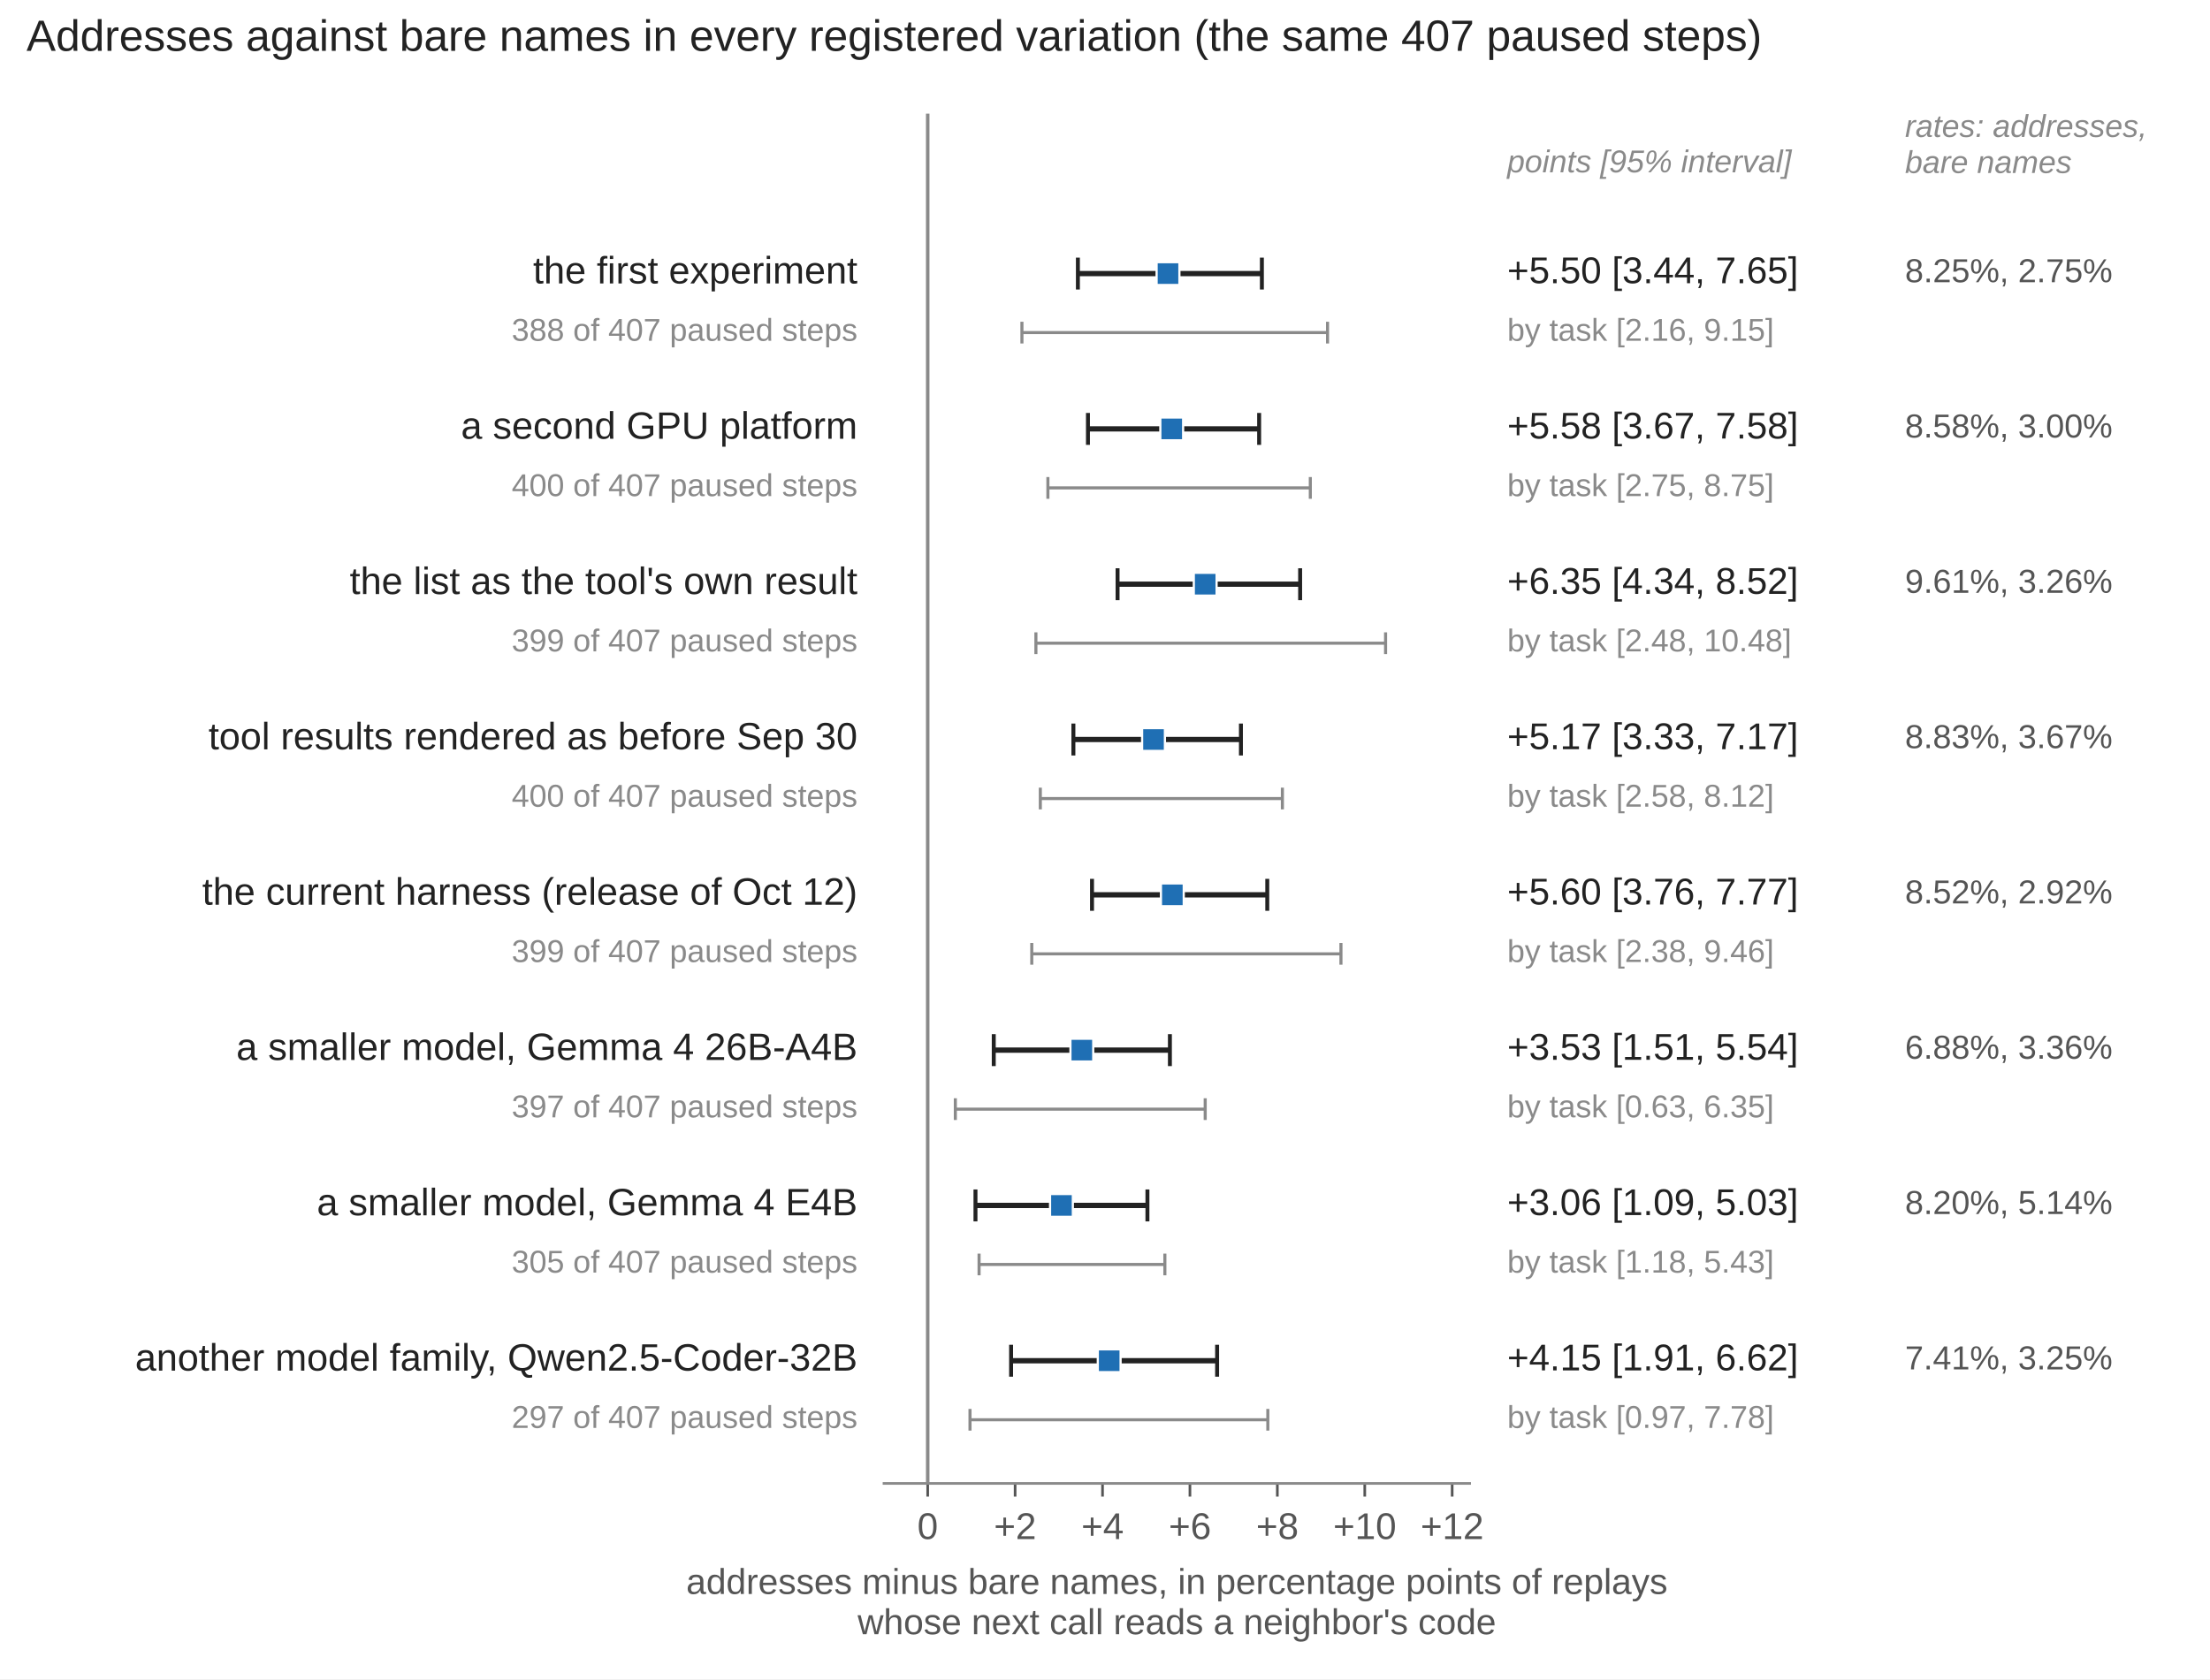
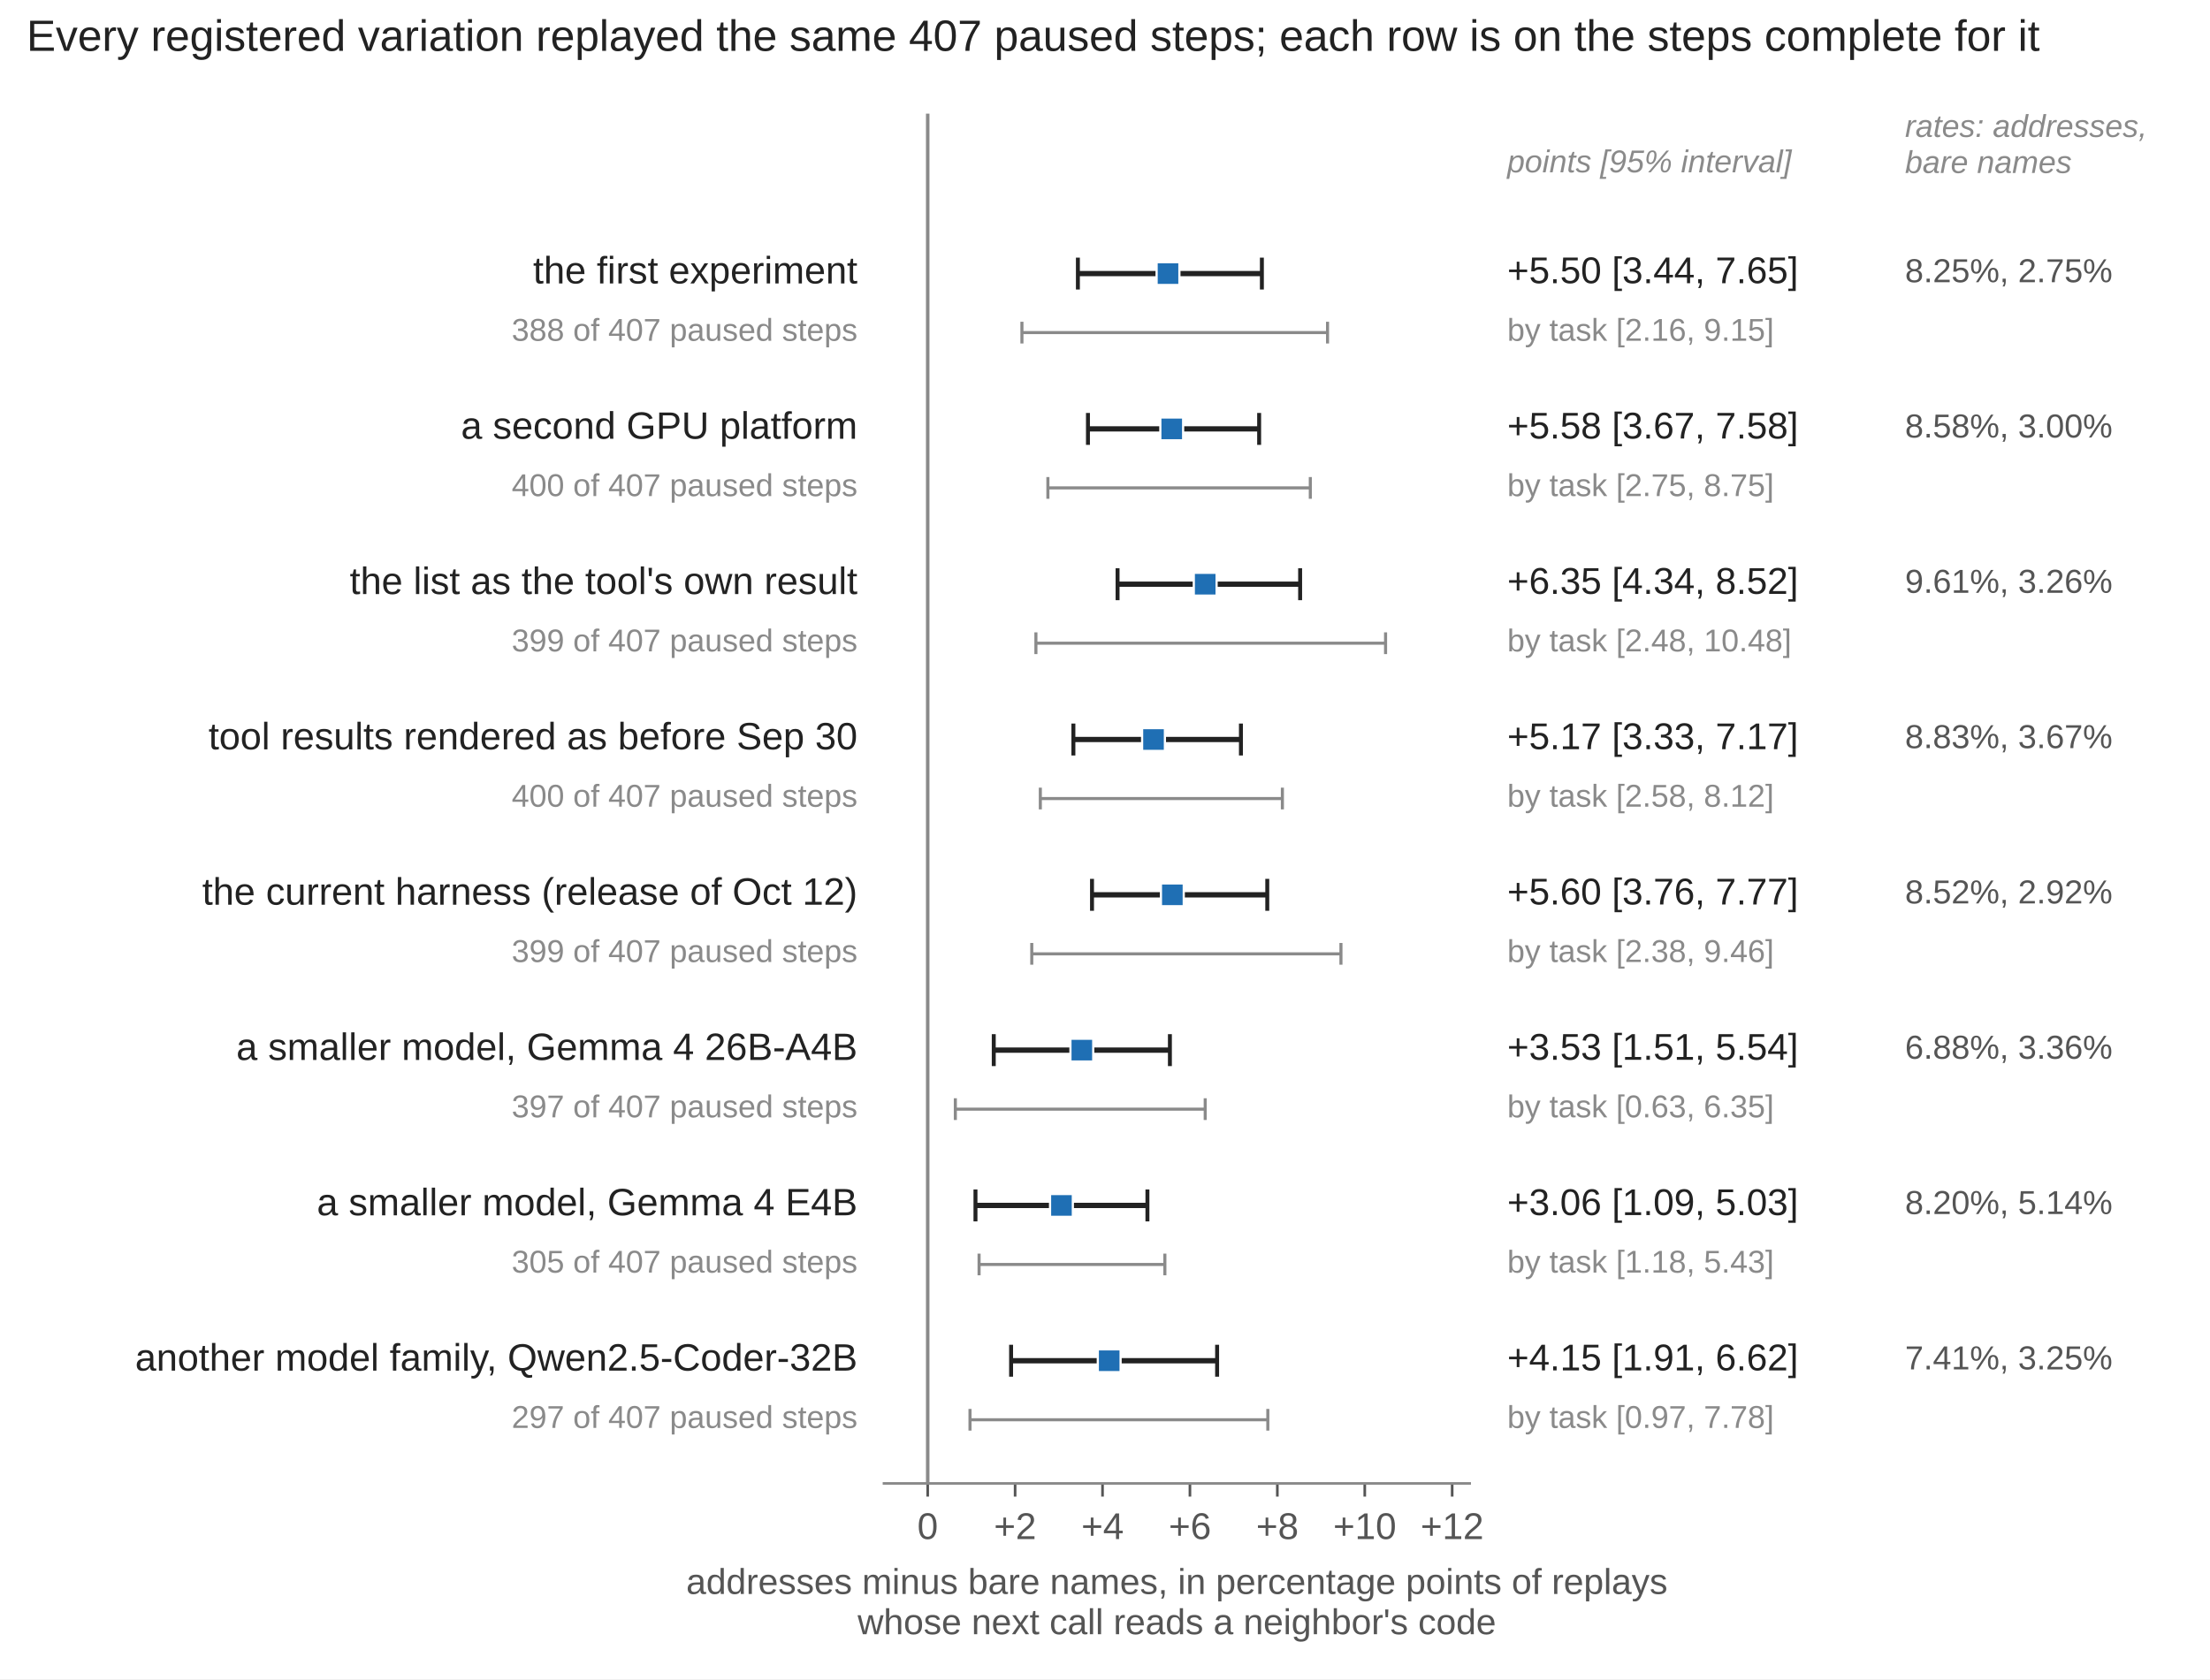
<svg xmlns="http://www.w3.org/2000/svg" xmlns:xlink="http://www.w3.org/1999/xlink" width="504pt" height="383.04pt" viewBox="0 0 504 383.04" version="1.1">
  <defs>
    <style type="text/css">*{stroke-linejoin: round; stroke-linecap: butt}</style>
  </defs>
  <g id="figure_1">
    <g id="patch_1">
      <path d="M 0 383.04  L 504 383.04  L 504 0  L 0 0  z " style="fill: #ffffff" />
    </g>
    <g id="axes_1">
      <g id="patch_2">
        <path d="M 201.6 338.4  L 335.16 338.4  L 335.16 25.92  L 201.6 25.92  z " style="fill: #ffffff" />
      </g>
      <g id="line2d_1">
-         <path d="M 211.567 338.4  L 211.567 25.92  " clip-path="url(#p2e5a33c052)" style="fill: none; stroke: #8a8a8a; stroke-width: 0.8; stroke-linecap: square" />
+         <path d="M 211.567 338.4  L 211.567 25.92  " clip-path="url(#p785edc3828)" style="fill: none; stroke: #8a8a8a; stroke-width: 0.8; stroke-linecap: square" />
      </g>
      <g id="matplotlib.axis_1">
        <g id="xtick_1">
          <g id="line2d_2">
            <defs>
-               <path id="m0eb2ab5e4c" d="M 0 0  L 0 3  " style="stroke: #555555; stroke-width: 0.6" />
+               <path id="mf081c0781c" d="M 0 0  L 0 3  " style="stroke: #555555; stroke-width: 0.6" />
            </defs>
            <g>
-               <use xlink:href="#m0eb2ab5e4c" x="211.567" y="338.4" style="fill: #555555; stroke: #555555; stroke-width: 0.6" />
+               <use xlink:href="#mf081c0781c" x="211.567" y="338.4" style="fill: #555555; stroke: #555555; stroke-width: 0.6" />
            </g>
          </g>
          <g id="text_1">
            <text style="font-size: 8.5px; font-family: 'Arial', 'Helvetica', 'DejaVu Sans', sans-serif; text-anchor: middle; fill: #555555" x="211.567" y="351.088" transform="rotate(-0 211.5672 351.0882)">0</text>
          </g>
        </g>
        <g id="xtick_2">
          <g id="line2d_3">
            <g>
-               <use xlink:href="#m0eb2ab5e4c" x="231.501" y="338.4" style="fill: #555555; stroke: #555555; stroke-width: 0.6" />
+               <use xlink:href="#mf081c0781c" x="231.501" y="338.4" style="fill: #555555; stroke: #555555; stroke-width: 0.6" />
            </g>
          </g>
          <g id="text_2">
            <text style="font-size: 8.5px; font-family: 'Arial', 'Helvetica', 'DejaVu Sans', sans-serif; text-anchor: middle; fill: #555555" x="231.501" y="351.088" transform="rotate(-0 231.5015 351.0882)">+2</text>
          </g>
        </g>
        <g id="xtick_3">
          <g id="line2d_4">
            <g>
-               <use xlink:href="#m0eb2ab5e4c" x="251.436" y="338.4" style="fill: #555555; stroke: #555555; stroke-width: 0.6" />
+               <use xlink:href="#mf081c0781c" x="251.436" y="338.4" style="fill: #555555; stroke: #555555; stroke-width: 0.6" />
            </g>
          </g>
          <g id="text_3">
            <text style="font-size: 8.5px; font-family: 'Arial', 'Helvetica', 'DejaVu Sans', sans-serif; text-anchor: middle; fill: #555555" x="251.436" y="351.088" transform="rotate(-0 251.4358 351.0882)">+4</text>
          </g>
        </g>
        <g id="xtick_4">
          <g id="line2d_5">
            <g>
-               <use xlink:href="#m0eb2ab5e4c" x="271.37" y="338.4" style="fill: #555555; stroke: #555555; stroke-width: 0.6" />
+               <use xlink:href="#mf081c0781c" x="271.37" y="338.4" style="fill: #555555; stroke: #555555; stroke-width: 0.6" />
            </g>
          </g>
          <g id="text_4">
            <text style="font-size: 8.5px; font-family: 'Arial', 'Helvetica', 'DejaVu Sans', sans-serif; text-anchor: middle; fill: #555555" x="271.37" y="351.088" transform="rotate(-0 271.3701 351.0882)">+6</text>
          </g>
        </g>
        <g id="xtick_5">
          <g id="line2d_6">
            <g>
-               <use xlink:href="#m0eb2ab5e4c" x="291.304" y="338.4" style="fill: #555555; stroke: #555555; stroke-width: 0.6" />
+               <use xlink:href="#mf081c0781c" x="291.304" y="338.4" style="fill: #555555; stroke: #555555; stroke-width: 0.6" />
            </g>
          </g>
          <g id="text_5">
            <text style="font-size: 8.5px; font-family: 'Arial', 'Helvetica', 'DejaVu Sans', sans-serif; text-anchor: middle; fill: #555555" x="291.304" y="351.088" transform="rotate(-0 291.3045 351.0882)">+8</text>
          </g>
        </g>
        <g id="xtick_6">
          <g id="line2d_7">
            <g>
-               <use xlink:href="#m0eb2ab5e4c" x="311.239" y="338.4" style="fill: #555555; stroke: #555555; stroke-width: 0.6" />
+               <use xlink:href="#mf081c0781c" x="311.239" y="338.4" style="fill: #555555; stroke: #555555; stroke-width: 0.6" />
            </g>
          </g>
          <g id="text_6">
            <text style="font-size: 8.5px; font-family: 'Arial', 'Helvetica', 'DejaVu Sans', sans-serif; text-anchor: middle; fill: #555555" x="311.239" y="351.088" transform="rotate(-0 311.2388 351.0882)">+10</text>
          </g>
        </g>
        <g id="xtick_7">
          <g id="line2d_8">
            <g>
-               <use xlink:href="#m0eb2ab5e4c" x="331.173" y="338.4" style="fill: #555555; stroke: #555555; stroke-width: 0.6" />
+               <use xlink:href="#mf081c0781c" x="331.173" y="338.4" style="fill: #555555; stroke: #555555; stroke-width: 0.6" />
            </g>
          </g>
          <g id="text_7">
            <text style="font-size: 8.5px; font-family: 'Arial', 'Helvetica', 'DejaVu Sans', sans-serif; text-anchor: middle; fill: #555555" x="331.173" y="351.088" transform="rotate(-0 331.1731 351.0882)">+12</text>
          </g>
        </g>
        <g id="text_8">
          <text style="font-size: 8.2px; font-family: 'Arial', 'Helvetica', 'DejaVu Sans', sans-serif; fill: #555555" transform="translate(156.4872 363.6161)">addresses minus bare names, in percentage points of replays</text>
          <text style="font-size: 8.2px; font-family: 'Arial', 'Helvetica', 'DejaVu Sans', sans-serif; fill: #555555" transform="translate(195.58 372.8007)">whose next call reads a neighbor's code</text>
        </g>
      </g>
      <g id="matplotlib.axis_2" />
      <g id="line2d_9">
-         <path d="M 245.819 62.411  L 287.777 62.411  " clip-path="url(#p2e5a33c052)" style="fill: none; stroke: #222222; stroke-width: 1.2" />
+         <path d="M 245.819 62.411  L 287.777 62.411  " clip-path="url(#p785edc3828)" style="fill: none; stroke: #222222; stroke-width: 1.2" />
      </g>
      <g id="line2d_10">
-         <path d="M 245.819 65.6  L 245.819 59.223  " clip-path="url(#p2e5a33c052)" style="fill: none; stroke: #222222; stroke-width: 0.9; stroke-linecap: square" />
+         <path d="M 245.819 65.6  L 245.819 59.223  " clip-path="url(#p785edc3828)" style="fill: none; stroke: #222222; stroke-width: 0.9; stroke-linecap: square" />
      </g>
      <g id="line2d_11">
-         <path d="M 287.777 65.6  L 287.777 59.223  " clip-path="url(#p2e5a33c052)" style="fill: none; stroke: #222222; stroke-width: 0.9; stroke-linecap: square" />
+         <path d="M 287.777 65.6  L 287.777 59.223  " clip-path="url(#p785edc3828)" style="fill: none; stroke: #222222; stroke-width: 0.9; stroke-linecap: square" />
      </g>
      <g id="line2d_12">
-         <path d="M 233.055 75.874  L 302.752 75.874  " clip-path="url(#p2e5a33c052)" style="fill: none; stroke: #8a8a8a; stroke-width: 0.7" />
+         <path d="M 233.055 75.874  L 302.752 75.874  " clip-path="url(#p785edc3828)" style="fill: none; stroke: #8a8a8a; stroke-width: 0.7" />
      </g>
      <g id="line2d_13">
-         <path d="M 233.055 78  L 233.055 73.749  " clip-path="url(#p2e5a33c052)" style="fill: none; stroke: #8a8a8a; stroke-width: 0.7; stroke-linecap: square" />
+         <path d="M 233.055 78  L 233.055 73.749  " clip-path="url(#p785edc3828)" style="fill: none; stroke: #8a8a8a; stroke-width: 0.7; stroke-linecap: square" />
      </g>
      <g id="line2d_14">
-         <path d="M 302.752 78  L 302.752 73.749  " clip-path="url(#p2e5a33c052)" style="fill: none; stroke: #8a8a8a; stroke-width: 0.7; stroke-linecap: square" />
+         <path d="M 302.752 78  L 302.752 73.749  " clip-path="url(#p785edc3828)" style="fill: none; stroke: #8a8a8a; stroke-width: 0.7; stroke-linecap: square" />
      </g>
      <g id="line2d_15">
-         <path d="M 248.113 97.84  L 287.151 97.84  " clip-path="url(#p2e5a33c052)" style="fill: none; stroke: #222222; stroke-width: 1.2" />
+         <path d="M 248.113 97.84  L 287.151 97.84  " clip-path="url(#p785edc3828)" style="fill: none; stroke: #222222; stroke-width: 1.2" />
      </g>
      <g id="line2d_16">
-         <path d="M 248.113 101.029  L 248.113 94.651  " clip-path="url(#p2e5a33c052)" style="fill: none; stroke: #222222; stroke-width: 0.9; stroke-linecap: square" />
+         <path d="M 248.113 101.029  L 248.113 94.651  " clip-path="url(#p785edc3828)" style="fill: none; stroke: #222222; stroke-width: 0.9; stroke-linecap: square" />
      </g>
      <g id="line2d_17">
-         <path d="M 287.151 101.029  L 287.151 94.651  " clip-path="url(#p2e5a33c052)" style="fill: none; stroke: #222222; stroke-width: 0.9; stroke-linecap: square" />
+         <path d="M 287.151 101.029  L 287.151 94.651  " clip-path="url(#p785edc3828)" style="fill: none; stroke: #222222; stroke-width: 0.9; stroke-linecap: square" />
      </g>
      <g id="line2d_18">
-         <path d="M 238.977 111.303  L 298.822 111.303  " clip-path="url(#p2e5a33c052)" style="fill: none; stroke: #8a8a8a; stroke-width: 0.7" />
+         <path d="M 238.977 111.303  L 298.822 111.303  " clip-path="url(#p785edc3828)" style="fill: none; stroke: #8a8a8a; stroke-width: 0.7" />
      </g>
      <g id="line2d_19">
-         <path d="M 238.977 113.429  L 238.977 109.177  " clip-path="url(#p2e5a33c052)" style="fill: none; stroke: #8a8a8a; stroke-width: 0.7; stroke-linecap: square" />
+         <path d="M 238.977 113.429  L 238.977 109.177  " clip-path="url(#p785edc3828)" style="fill: none; stroke: #8a8a8a; stroke-width: 0.7; stroke-linecap: square" />
      </g>
      <g id="line2d_20">
-         <path d="M 298.822 113.429  L 298.822 109.177  " clip-path="url(#p2e5a33c052)" style="fill: none; stroke: #8a8a8a; stroke-width: 0.7; stroke-linecap: square" />
+         <path d="M 298.822 113.429  L 298.822 109.177  " clip-path="url(#p785edc3828)" style="fill: none; stroke: #8a8a8a; stroke-width: 0.7; stroke-linecap: square" />
      </g>
      <g id="line2d_21">
-         <path d="M 254.866 133.269  L 296.5 133.269  " clip-path="url(#p2e5a33c052)" style="fill: none; stroke: #222222; stroke-width: 1.2" />
+         <path d="M 254.866 133.269  L 296.5 133.269  " clip-path="url(#p785edc3828)" style="fill: none; stroke: #222222; stroke-width: 1.2" />
      </g>
      <g id="line2d_22">
-         <path d="M 254.866 136.457  L 254.866 130.08  " clip-path="url(#p2e5a33c052)" style="fill: none; stroke: #222222; stroke-width: 0.9; stroke-linecap: square" />
+         <path d="M 254.866 136.457  L 254.866 130.08  " clip-path="url(#p785edc3828)" style="fill: none; stroke: #222222; stroke-width: 0.9; stroke-linecap: square" />
      </g>
      <g id="line2d_23">
-         <path d="M 296.5 136.457  L 296.5 130.08  " clip-path="url(#p2e5a33c052)" style="fill: none; stroke: #222222; stroke-width: 0.9; stroke-linecap: square" />
+         <path d="M 296.5 136.457  L 296.5 130.08  " clip-path="url(#p785edc3828)" style="fill: none; stroke: #222222; stroke-width: 0.9; stroke-linecap: square" />
      </g>
      <g id="line2d_24">
-         <path d="M 236.243 146.731  L 315.985 146.731  " clip-path="url(#p2e5a33c052)" style="fill: none; stroke: #8a8a8a; stroke-width: 0.7" />
+         <path d="M 236.243 146.731  L 315.985 146.731  " clip-path="url(#p785edc3828)" style="fill: none; stroke: #8a8a8a; stroke-width: 0.7" />
      </g>
      <g id="line2d_25">
-         <path d="M 236.243 148.857  L 236.243 144.606  " clip-path="url(#p2e5a33c052)" style="fill: none; stroke: #8a8a8a; stroke-width: 0.7; stroke-linecap: square" />
+         <path d="M 236.243 148.857  L 236.243 144.606  " clip-path="url(#p785edc3828)" style="fill: none; stroke: #8a8a8a; stroke-width: 0.7; stroke-linecap: square" />
      </g>
      <g id="line2d_26">
-         <path d="M 315.985 148.857  L 315.985 144.606  " clip-path="url(#p2e5a33c052)" style="fill: none; stroke: #8a8a8a; stroke-width: 0.7; stroke-linecap: square" />
+         <path d="M 315.985 148.857  L 315.985 144.606  " clip-path="url(#p785edc3828)" style="fill: none; stroke: #8a8a8a; stroke-width: 0.7; stroke-linecap: square" />
      </g>
      <g id="line2d_27">
-         <path d="M 244.791 168.697  L 282.999 168.697  " clip-path="url(#p2e5a33c052)" style="fill: none; stroke: #222222; stroke-width: 1.2" />
+         <path d="M 244.791 168.697  L 282.999 168.697  " clip-path="url(#p785edc3828)" style="fill: none; stroke: #222222; stroke-width: 1.2" />
      </g>
      <g id="line2d_28">
-         <path d="M 244.791 171.886  L 244.791 165.509  " clip-path="url(#p2e5a33c052)" style="fill: none; stroke: #222222; stroke-width: 0.9; stroke-linecap: square" />
+         <path d="M 244.791 171.886  L 244.791 165.509  " clip-path="url(#p785edc3828)" style="fill: none; stroke: #222222; stroke-width: 0.9; stroke-linecap: square" />
      </g>
      <g id="line2d_29">
-         <path d="M 282.999 171.886  L 282.999 165.509  " clip-path="url(#p2e5a33c052)" style="fill: none; stroke: #222222; stroke-width: 0.9; stroke-linecap: square" />
+         <path d="M 282.999 171.886  L 282.999 165.509  " clip-path="url(#p785edc3828)" style="fill: none; stroke: #222222; stroke-width: 0.9; stroke-linecap: square" />
      </g>
      <g id="line2d_30">
-         <path d="M 237.251 182.16  L 292.453 182.16  " clip-path="url(#p2e5a33c052)" style="fill: none; stroke: #8a8a8a; stroke-width: 0.7" />
+         <path d="M 237.251 182.16  L 292.453 182.16  " clip-path="url(#p785edc3828)" style="fill: none; stroke: #8a8a8a; stroke-width: 0.7" />
      </g>
      <g id="line2d_31">
-         <path d="M 237.251 184.286  L 237.251 180.034  " clip-path="url(#p2e5a33c052)" style="fill: none; stroke: #8a8a8a; stroke-width: 0.7; stroke-linecap: square" />
+         <path d="M 237.251 184.286  L 237.251 180.034  " clip-path="url(#p785edc3828)" style="fill: none; stroke: #8a8a8a; stroke-width: 0.7; stroke-linecap: square" />
      </g>
      <g id="line2d_32">
-         <path d="M 292.453 184.286  L 292.453 180.034  " clip-path="url(#p2e5a33c052)" style="fill: none; stroke: #8a8a8a; stroke-width: 0.7; stroke-linecap: square" />
+         <path d="M 292.453 184.286  L 292.453 180.034  " clip-path="url(#p785edc3828)" style="fill: none; stroke: #8a8a8a; stroke-width: 0.7; stroke-linecap: square" />
      </g>
      <g id="line2d_33">
-         <path d="M 249.038 204.126  L 289.006 204.126  " clip-path="url(#p2e5a33c052)" style="fill: none; stroke: #222222; stroke-width: 1.2" />
+         <path d="M 249.038 204.126  L 289.006 204.126  " clip-path="url(#p785edc3828)" style="fill: none; stroke: #222222; stroke-width: 1.2" />
      </g>
      <g id="line2d_34">
-         <path d="M 249.038 207.314  L 249.038 200.937  " clip-path="url(#p2e5a33c052)" style="fill: none; stroke: #222222; stroke-width: 0.9; stroke-linecap: square" />
+         <path d="M 249.038 207.314  L 249.038 200.937  " clip-path="url(#p785edc3828)" style="fill: none; stroke: #222222; stroke-width: 0.9; stroke-linecap: square" />
      </g>
      <g id="line2d_35">
-         <path d="M 289.006 207.314  L 289.006 200.937  " clip-path="url(#p2e5a33c052)" style="fill: none; stroke: #222222; stroke-width: 0.9; stroke-linecap: square" />
+         <path d="M 289.006 207.314  L 289.006 200.937  " clip-path="url(#p785edc3828)" style="fill: none; stroke: #222222; stroke-width: 0.9; stroke-linecap: square" />
      </g>
      <g id="line2d_36">
-         <path d="M 235.299 217.589  L 305.808 217.589  " clip-path="url(#p2e5a33c052)" style="fill: none; stroke: #8a8a8a; stroke-width: 0.7" />
+         <path d="M 235.299 217.589  L 305.808 217.589  " clip-path="url(#p785edc3828)" style="fill: none; stroke: #8a8a8a; stroke-width: 0.7" />
      </g>
      <g id="line2d_37">
-         <path d="M 235.299 219.714  L 235.299 215.463  " clip-path="url(#p2e5a33c052)" style="fill: none; stroke: #8a8a8a; stroke-width: 0.7; stroke-linecap: square" />
+         <path d="M 235.299 219.714  L 235.299 215.463  " clip-path="url(#p785edc3828)" style="fill: none; stroke: #8a8a8a; stroke-width: 0.7; stroke-linecap: square" />
      </g>
      <g id="line2d_38">
-         <path d="M 305.808 219.714  L 305.808 215.463  " clip-path="url(#p2e5a33c052)" style="fill: none; stroke: #8a8a8a; stroke-width: 0.7; stroke-linecap: square" />
+         <path d="M 305.808 219.714  L 305.808 215.463  " clip-path="url(#p785edc3828)" style="fill: none; stroke: #8a8a8a; stroke-width: 0.7; stroke-linecap: square" />
      </g>
      <g id="line2d_39">
-         <path d="M 226.631 239.554  L 266.801 239.554  " clip-path="url(#p2e5a33c052)" style="fill: none; stroke: #222222; stroke-width: 1.2" />
+         <path d="M 226.631 239.554  L 266.801 239.554  " clip-path="url(#p785edc3828)" style="fill: none; stroke: #222222; stroke-width: 1.2" />
      </g>
      <g id="line2d_40">
-         <path d="M 226.631 242.743  L 226.631 236.366  " clip-path="url(#p2e5a33c052)" style="fill: none; stroke: #222222; stroke-width: 0.9; stroke-linecap: square" />
+         <path d="M 226.631 242.743  L 226.631 236.366  " clip-path="url(#p785edc3828)" style="fill: none; stroke: #222222; stroke-width: 0.9; stroke-linecap: square" />
      </g>
      <g id="line2d_41">
-         <path d="M 266.801 242.743  L 266.801 236.366  " clip-path="url(#p2e5a33c052)" style="fill: none; stroke: #222222; stroke-width: 0.9; stroke-linecap: square" />
+         <path d="M 266.801 242.743  L 266.801 236.366  " clip-path="url(#p785edc3828)" style="fill: none; stroke: #222222; stroke-width: 0.9; stroke-linecap: square" />
      </g>
      <g id="line2d_42">
-         <path d="M 217.87 253.017  L 274.851 253.017  " clip-path="url(#p2e5a33c052)" style="fill: none; stroke: #8a8a8a; stroke-width: 0.7" />
+         <path d="M 217.87 253.017  L 274.851 253.017  " clip-path="url(#p785edc3828)" style="fill: none; stroke: #8a8a8a; stroke-width: 0.7" />
      </g>
      <g id="line2d_43">
-         <path d="M 217.87 255.143  L 217.87 250.891  " clip-path="url(#p2e5a33c052)" style="fill: none; stroke: #8a8a8a; stroke-width: 0.7; stroke-linecap: square" />
+         <path d="M 217.87 255.143  L 217.87 250.891  " clip-path="url(#p785edc3828)" style="fill: none; stroke: #8a8a8a; stroke-width: 0.7; stroke-linecap: square" />
      </g>
      <g id="line2d_44">
-         <path d="M 274.851 255.143  L 274.851 250.891  " clip-path="url(#p2e5a33c052)" style="fill: none; stroke: #8a8a8a; stroke-width: 0.7; stroke-linecap: square" />
+         <path d="M 274.851 255.143  L 274.851 250.891  " clip-path="url(#p785edc3828)" style="fill: none; stroke: #8a8a8a; stroke-width: 0.7; stroke-linecap: square" />
      </g>
      <g id="line2d_45">
-         <path d="M 222.46 274.983  L 261.675 274.983  " clip-path="url(#p2e5a33c052)" style="fill: none; stroke: #222222; stroke-width: 1.2" />
+         <path d="M 222.46 274.983  L 261.675 274.983  " clip-path="url(#p785edc3828)" style="fill: none; stroke: #222222; stroke-width: 1.2" />
      </g>
      <g id="line2d_46">
-         <path d="M 222.46 278.171  L 222.46 271.794  " clip-path="url(#p2e5a33c052)" style="fill: none; stroke: #222222; stroke-width: 0.9; stroke-linecap: square" />
+         <path d="M 222.46 278.171  L 222.46 271.794  " clip-path="url(#p785edc3828)" style="fill: none; stroke: #222222; stroke-width: 0.9; stroke-linecap: square" />
      </g>
      <g id="line2d_47">
-         <path d="M 261.675 278.171  L 261.675 271.794  " clip-path="url(#p2e5a33c052)" style="fill: none; stroke: #222222; stroke-width: 0.9; stroke-linecap: square" />
+         <path d="M 261.675 278.171  L 261.675 271.794  " clip-path="url(#p785edc3828)" style="fill: none; stroke: #222222; stroke-width: 0.9; stroke-linecap: square" />
      </g>
      <g id="line2d_48">
-         <path d="M 223.281 288.446  L 265.653 288.446  " clip-path="url(#p2e5a33c052)" style="fill: none; stroke: #8a8a8a; stroke-width: 0.7" />
+         <path d="M 223.281 288.446  L 265.653 288.446  " clip-path="url(#p785edc3828)" style="fill: none; stroke: #8a8a8a; stroke-width: 0.7" />
      </g>
      <g id="line2d_49">
-         <path d="M 223.281 290.571  L 223.281 286.32  " clip-path="url(#p2e5a33c052)" style="fill: none; stroke: #8a8a8a; stroke-width: 0.7; stroke-linecap: square" />
+         <path d="M 223.281 290.571  L 223.281 286.32  " clip-path="url(#p785edc3828)" style="fill: none; stroke: #8a8a8a; stroke-width: 0.7; stroke-linecap: square" />
      </g>
      <g id="line2d_50">
-         <path d="M 265.653 290.571  L 265.653 286.32  " clip-path="url(#p2e5a33c052)" style="fill: none; stroke: #8a8a8a; stroke-width: 0.7; stroke-linecap: square" />
+         <path d="M 265.653 290.571  L 265.653 286.32  " clip-path="url(#p785edc3828)" style="fill: none; stroke: #8a8a8a; stroke-width: 0.7; stroke-linecap: square" />
      </g>
      <g id="line2d_51">
-         <path d="M 230.584 310.411  L 277.567 310.411  " clip-path="url(#p2e5a33c052)" style="fill: none; stroke: #222222; stroke-width: 1.2" />
+         <path d="M 230.584 310.411  L 277.567 310.411  " clip-path="url(#p785edc3828)" style="fill: none; stroke: #222222; stroke-width: 1.2" />
      </g>
      <g id="line2d_52">
-         <path d="M 230.584 313.6  L 230.584 307.223  " clip-path="url(#p2e5a33c052)" style="fill: none; stroke: #222222; stroke-width: 0.9; stroke-linecap: square" />
+         <path d="M 230.584 313.6  L 230.584 307.223  " clip-path="url(#p785edc3828)" style="fill: none; stroke: #222222; stroke-width: 0.9; stroke-linecap: square" />
      </g>
      <g id="line2d_53">
-         <path d="M 277.567 313.6  L 277.567 307.223  " clip-path="url(#p2e5a33c052)" style="fill: none; stroke: #222222; stroke-width: 0.9; stroke-linecap: square" />
+         <path d="M 277.567 313.6  L 277.567 307.223  " clip-path="url(#p785edc3828)" style="fill: none; stroke: #222222; stroke-width: 0.9; stroke-linecap: square" />
      </g>
      <g id="line2d_54">
-         <path d="M 221.213 323.874  L 289.133 323.874  " clip-path="url(#p2e5a33c052)" style="fill: none; stroke: #8a8a8a; stroke-width: 0.7" />
+         <path d="M 221.213 323.874  L 289.133 323.874  " clip-path="url(#p785edc3828)" style="fill: none; stroke: #8a8a8a; stroke-width: 0.7" />
      </g>
      <g id="line2d_55">
-         <path d="M 221.213 326  L 221.213 321.749  " clip-path="url(#p2e5a33c052)" style="fill: none; stroke: #8a8a8a; stroke-width: 0.7; stroke-linecap: square" />
+         <path d="M 221.213 326  L 221.213 321.749  " clip-path="url(#p785edc3828)" style="fill: none; stroke: #8a8a8a; stroke-width: 0.7; stroke-linecap: square" />
      </g>
      <g id="line2d_56">
-         <path d="M 289.133 326  L 289.133 321.749  " clip-path="url(#p2e5a33c052)" style="fill: none; stroke: #8a8a8a; stroke-width: 0.7; stroke-linecap: square" />
+         <path d="M 289.133 326  L 289.133 321.749  " clip-path="url(#p785edc3828)" style="fill: none; stroke: #8a8a8a; stroke-width: 0.7; stroke-linecap: square" />
      </g>
      <g id="patch_3">
        <path d="M 201.6 338.4  L 335.16 338.4  " style="fill: none; stroke: #8a8a8a; stroke-width: 0.6; stroke-linejoin: miter; stroke-linecap: square" />
      </g>
      <g id="line2d_57">
-         <path d="M 266.369 62.411  " clip-path="url(#p2e5a33c052)" style="fill: none; stroke: #1f6fb4; stroke-width: 1.5; stroke-linecap: square" />
+         <path d="M 266.369 62.411  " clip-path="url(#p785edc3828)" style="fill: none; stroke: #1f6fb4; stroke-width: 1.5; stroke-linecap: square" />
        <defs>
-           <path id="m82ce849178" d="M -2.6 2.6  L 2.6 2.6  L 2.6 -2.6  L -2.6 -2.6  z " style="stroke: #ffffff; stroke-width: 0.5; stroke-linejoin: miter" />
+           <path id="m4cea3337f2" d="M -2.6 2.6  L 2.6 2.6  L 2.6 -2.6  L -2.6 -2.6  z " style="stroke: #ffffff; stroke-width: 0.5; stroke-linejoin: miter" />
        </defs>
-         <g clip-path="url(#p2e5a33c052)">
-           <use xlink:href="#m82ce849178" x="266.369" y="62.411" style="fill: #1f6fb4; stroke: #ffffff; stroke-width: 0.5; stroke-linejoin: miter" />
+         <g clip-path="url(#p785edc3828)">
+           <use xlink:href="#m4cea3337f2" x="266.369" y="62.411" style="fill: #1f6fb4; stroke: #ffffff; stroke-width: 0.5; stroke-linejoin: miter" />
        </g>
      </g>
      <g id="text_9">
        <text style="font-size: 8.7px; font-family: 'Arial', 'Helvetica', 'DejaVu Sans', sans-serif; text-anchor: end; fill: #222222" x="195.552" y="64.663" transform="rotate(-0 195.552 64.66289)">the first experiment</text>
      </g>
      <g id="text_10">
        <text style="font-size: 7.2px; font-family: 'Arial', 'Helvetica', 'DejaVu Sans', sans-serif; text-anchor: end; fill: #8a8a8a" x="195.552" y="77.738" transform="rotate(-0 195.552 77.73757)">388 of 407 paused steps</text>
      </g>
      <g id="text_11">
        <text style="font-size: 8.5px; font-family: 'Arial', 'Helvetica', 'DejaVu Sans', sans-serif; text-anchor: start; fill: #222222" x="343.728" y="64.611" transform="rotate(-0 343.728 64.61114)">+5.50 [3.44, 7.65]</text>
      </g>
      <g id="text_12">
        <text style="font-size: 7.6px; font-family: 'Arial', 'Helvetica', 'DejaVu Sans', sans-serif; text-anchor: start; fill: #555555" x="434.448" y="64.378" transform="rotate(-0 434.448 64.37823)">8.25%, 2.75%</text>
      </g>
      <g id="text_13">
        <text style="font-size: 7.2px; font-family: 'Arial', 'Helvetica', 'DejaVu Sans', sans-serif; text-anchor: start; fill: #8a8a8a" x="343.728" y="77.737" transform="rotate(-0 343.728 77.7375)">by task [2.16, 9.15]</text>
      </g>
      <g id="line2d_58">
-         <path d="M 267.217 97.84  " clip-path="url(#p2e5a33c052)" style="fill: none; stroke: #1f6fb4; stroke-width: 1.5; stroke-linecap: square" />
-         <g clip-path="url(#p2e5a33c052)">
-           <use xlink:href="#m82ce849178" x="267.217" y="97.84" style="fill: #1f6fb4; stroke: #ffffff; stroke-width: 0.5; stroke-linejoin: miter" />
+         <path d="M 267.217 97.84  " clip-path="url(#p785edc3828)" style="fill: none; stroke: #1f6fb4; stroke-width: 1.5; stroke-linecap: square" />
+         <g clip-path="url(#p785edc3828)">
+           <use xlink:href="#m4cea3337f2" x="267.217" y="97.84" style="fill: #1f6fb4; stroke: #ffffff; stroke-width: 0.5; stroke-linejoin: miter" />
        </g>
      </g>
      <g id="text_14">
        <text style="font-size: 8.7px; font-family: 'Arial', 'Helvetica', 'DejaVu Sans', sans-serif; text-anchor: end; fill: #222222" x="195.552" y="100.091" transform="rotate(-0 195.552 100.0915)">a second GPU platform</text>
      </g>
      <g id="text_15">
        <text style="font-size: 7.2px; font-family: 'Arial', 'Helvetica', 'DejaVu Sans', sans-serif; text-anchor: end; fill: #8a8a8a" x="195.552" y="113.166" transform="rotate(-0 195.552 113.1661)">400 of 407 paused steps</text>
      </g>
      <g id="text_16">
        <text style="font-size: 8.5px; font-family: 'Arial', 'Helvetica', 'DejaVu Sans', sans-serif; text-anchor: start; fill: #222222" x="343.728" y="100.04" transform="rotate(-0 343.728 100.0397)">+5.58 [3.67, 7.58]</text>
      </g>
      <g id="text_17">
        <text style="font-size: 7.6px; font-family: 'Arial', 'Helvetica', 'DejaVu Sans', sans-serif; text-anchor: start; fill: #555555" x="434.448" y="99.807" transform="rotate(-0 434.448 99.8068)">8.58%, 3.00%</text>
      </g>
      <g id="text_18">
        <text style="font-size: 7.2px; font-family: 'Arial', 'Helvetica', 'DejaVu Sans', sans-serif; text-anchor: start; fill: #8a8a8a" x="343.728" y="113.166" transform="rotate(-0 343.728 113.1661)">by task [2.75, 8.75]</text>
      </g>
      <g id="line2d_59">
-         <path d="M 274.851 133.269  " clip-path="url(#p2e5a33c052)" style="fill: none; stroke: #1f6fb4; stroke-width: 1.5; stroke-linecap: square" />
-         <g clip-path="url(#p2e5a33c052)">
-           <use xlink:href="#m82ce849178" x="274.851" y="133.269" style="fill: #1f6fb4; stroke: #ffffff; stroke-width: 0.5; stroke-linejoin: miter" />
+         <path d="M 274.851 133.269  " clip-path="url(#p785edc3828)" style="fill: none; stroke: #1f6fb4; stroke-width: 1.5; stroke-linecap: square" />
+         <g clip-path="url(#p785edc3828)">
+           <use xlink:href="#m4cea3337f2" x="274.851" y="133.269" style="fill: #1f6fb4; stroke: #ffffff; stroke-width: 0.5; stroke-linejoin: miter" />
        </g>
      </g>
      <g id="text_19">
        <text style="font-size: 8.7px; font-family: 'Arial', 'Helvetica', 'DejaVu Sans', sans-serif; text-anchor: end; fill: #222222" x="195.552" y="135.52" transform="rotate(-0 195.552 135.52)">the list as the tool's own result</text>
      </g>
      <g id="text_20">
        <text style="font-size: 7.2px; font-family: 'Arial', 'Helvetica', 'DejaVu Sans', sans-serif; text-anchor: end; fill: #8a8a8a" x="195.552" y="148.595" transform="rotate(-0 195.552 148.5947)">399 of 407 paused steps</text>
      </g>
      <g id="text_21">
        <text style="font-size: 8.5px; font-family: 'Arial', 'Helvetica', 'DejaVu Sans', sans-serif; text-anchor: start; fill: #222222" x="343.728" y="135.468" transform="rotate(-0 343.728 135.4683)">+6.35 [4.34, 8.52]</text>
      </g>
      <g id="text_22">
        <text style="font-size: 7.6px; font-family: 'Arial', 'Helvetica', 'DejaVu Sans', sans-serif; text-anchor: start; fill: #555555" x="434.448" y="135.235" transform="rotate(-0 434.448 135.2354)">9.61%, 3.26%</text>
      </g>
      <g id="text_23">
        <text style="font-size: 7.2px; font-family: 'Arial', 'Helvetica', 'DejaVu Sans', sans-serif; text-anchor: start; fill: #8a8a8a" x="343.728" y="148.595" transform="rotate(-0 343.728 148.5946)">by task [2.48, 10.48]</text>
      </g>
      <g id="line2d_60">
-         <path d="M 263.064 168.697  " clip-path="url(#p2e5a33c052)" style="fill: none; stroke: #1f6fb4; stroke-width: 1.5; stroke-linecap: square" />
-         <g clip-path="url(#p2e5a33c052)">
-           <use xlink:href="#m82ce849178" x="263.064" y="168.697" style="fill: #1f6fb4; stroke: #ffffff; stroke-width: 0.5; stroke-linejoin: miter" />
+         <path d="M 263.064 168.697  " clip-path="url(#p785edc3828)" style="fill: none; stroke: #1f6fb4; stroke-width: 1.5; stroke-linecap: square" />
+         <g clip-path="url(#p785edc3828)">
+           <use xlink:href="#m4cea3337f2" x="263.064" y="168.697" style="fill: #1f6fb4; stroke: #ffffff; stroke-width: 0.5; stroke-linejoin: miter" />
        </g>
      </g>
      <g id="text_24">
        <text style="font-size: 8.7px; font-family: 'Arial', 'Helvetica', 'DejaVu Sans', sans-serif; text-anchor: end; fill: #222222" x="195.552" y="170.949" transform="rotate(-0 195.552 170.9486)">tool results rendered as before Sep 30</text>
      </g>
      <g id="text_25">
        <text style="font-size: 7.2px; font-family: 'Arial', 'Helvetica', 'DejaVu Sans', sans-serif; text-anchor: end; fill: #8a8a8a" x="195.552" y="184.023" transform="rotate(-0 195.552 184.0233)">400 of 407 paused steps</text>
      </g>
      <g id="text_26">
        <text style="font-size: 8.5px; font-family: 'Arial', 'Helvetica', 'DejaVu Sans', sans-serif; text-anchor: start; fill: #222222" x="343.728" y="170.897" transform="rotate(-0 343.728 170.8969)">+5.17 [3.33, 7.17]</text>
      </g>
      <g id="text_27">
        <text style="font-size: 7.6px; font-family: 'Arial', 'Helvetica', 'DejaVu Sans', sans-serif; text-anchor: start; fill: #555555" x="434.448" y="170.664" transform="rotate(-0 434.448 170.6639)">8.83%, 3.67%</text>
      </g>
      <g id="text_28">
        <text style="font-size: 7.2px; font-family: 'Arial', 'Helvetica', 'DejaVu Sans', sans-serif; text-anchor: start; fill: #8a8a8a" x="343.728" y="184.023" transform="rotate(-0 343.728 184.0232)">by task [2.58, 8.12]</text>
      </g>
      <g id="line2d_61">
-         <path d="M 267.357 204.126  " clip-path="url(#p2e5a33c052)" style="fill: none; stroke: #1f6fb4; stroke-width: 1.5; stroke-linecap: square" />
-         <g clip-path="url(#p2e5a33c052)">
-           <use xlink:href="#m82ce849178" x="267.357" y="204.126" style="fill: #1f6fb4; stroke: #ffffff; stroke-width: 0.5; stroke-linejoin: miter" />
+         <path d="M 267.357 204.126  " clip-path="url(#p785edc3828)" style="fill: none; stroke: #1f6fb4; stroke-width: 1.5; stroke-linecap: square" />
+         <g clip-path="url(#p785edc3828)">
+           <use xlink:href="#m4cea3337f2" x="267.357" y="204.126" style="fill: #1f6fb4; stroke: #ffffff; stroke-width: 0.5; stroke-linejoin: miter" />
        </g>
      </g>
      <g id="text_29">
        <text style="font-size: 8.7px; font-family: 'Arial', 'Helvetica', 'DejaVu Sans', sans-serif; text-anchor: end; fill: #222222" x="195.552" y="206.38" transform="rotate(-0 195.552 206.3796)">the current harness (release of Oct 12)</text>
      </g>
      <g id="text_30">
        <text style="font-size: 7.2px; font-family: 'Arial', 'Helvetica', 'DejaVu Sans', sans-serif; text-anchor: end; fill: #8a8a8a" x="195.552" y="219.452" transform="rotate(-0 195.552 219.4519)">399 of 407 paused steps</text>
      </g>
      <g id="text_31">
        <text style="font-size: 8.5px; font-family: 'Arial', 'Helvetica', 'DejaVu Sans', sans-serif; text-anchor: start; fill: #222222" x="343.728" y="206.325" transform="rotate(-0 343.728 206.3254)">+5.60 [3.76, 7.77]</text>
      </g>
      <g id="text_32">
        <text style="font-size: 7.6px; font-family: 'Arial', 'Helvetica', 'DejaVu Sans', sans-serif; text-anchor: start; fill: #555555" x="434.448" y="206.093" transform="rotate(-0 434.448 206.0925)">8.52%, 2.92%</text>
      </g>
      <g id="text_33">
        <text style="font-size: 7.2px; font-family: 'Arial', 'Helvetica', 'DejaVu Sans', sans-serif; text-anchor: start; fill: #8a8a8a" x="343.728" y="219.452" transform="rotate(-0 343.728 219.4518)">by task [2.38, 9.46]</text>
      </g>
      <g id="line2d_62">
-         <path d="M 246.716 239.554  " clip-path="url(#p2e5a33c052)" style="fill: none; stroke: #1f6fb4; stroke-width: 1.5; stroke-linecap: square" />
-         <g clip-path="url(#p2e5a33c052)">
-           <use xlink:href="#m82ce849178" x="246.716" y="239.554" style="fill: #1f6fb4; stroke: #ffffff; stroke-width: 0.5; stroke-linejoin: miter" />
+         <path d="M 246.716 239.554  " clip-path="url(#p785edc3828)" style="fill: none; stroke: #1f6fb4; stroke-width: 1.5; stroke-linecap: square" />
+         <g clip-path="url(#p785edc3828)">
+           <use xlink:href="#m4cea3337f2" x="246.716" y="239.554" style="fill: #1f6fb4; stroke: #ffffff; stroke-width: 0.5; stroke-linejoin: miter" />
        </g>
      </g>
      <g id="text_34">
        <text style="font-size: 8.7px; font-family: 'Arial', 'Helvetica', 'DejaVu Sans', sans-serif; text-anchor: end; fill: #222222" x="195.552" y="241.806" transform="rotate(-0 195.552 241.8058)">a smaller model, Gemma 4 26B-A4B</text>
      </g>
      <g id="text_35">
        <text style="font-size: 7.2px; font-family: 'Arial', 'Helvetica', 'DejaVu Sans', sans-serif; text-anchor: end; fill: #8a8a8a" x="195.552" y="254.88" transform="rotate(-0 195.552 254.8804)">397 of 407 paused steps</text>
      </g>
      <g id="text_36">
        <text style="font-size: 8.5px; font-family: 'Arial', 'Helvetica', 'DejaVu Sans', sans-serif; text-anchor: start; fill: #222222" x="343.728" y="241.754" transform="rotate(-0 343.728 241.754)">+3.53 [1.51, 5.54]</text>
      </g>
      <g id="text_37">
        <text style="font-size: 7.6px; font-family: 'Arial', 'Helvetica', 'DejaVu Sans', sans-serif; text-anchor: start; fill: #555555" x="434.448" y="241.521" transform="rotate(-0 434.448 241.5211)">6.88%, 3.36%</text>
      </g>
      <g id="text_38">
        <text style="font-size: 7.2px; font-family: 'Arial', 'Helvetica', 'DejaVu Sans', sans-serif; text-anchor: start; fill: #8a8a8a" x="343.728" y="254.88" transform="rotate(-0 343.728 254.8804)">by task [0.63, 6.35]</text>
      </g>
      <g id="line2d_63">
-         <path d="M 242.068 274.983  " clip-path="url(#p2e5a33c052)" style="fill: none; stroke: #1f6fb4; stroke-width: 1.5; stroke-linecap: square" />
-         <g clip-path="url(#p2e5a33c052)">
-           <use xlink:href="#m82ce849178" x="242.068" y="274.983" style="fill: #1f6fb4; stroke: #ffffff; stroke-width: 0.5; stroke-linejoin: miter" />
+         <path d="M 242.068 274.983  " clip-path="url(#p785edc3828)" style="fill: none; stroke: #1f6fb4; stroke-width: 1.5; stroke-linecap: square" />
+         <g clip-path="url(#p785edc3828)">
+           <use xlink:href="#m4cea3337f2" x="242.068" y="274.983" style="fill: #1f6fb4; stroke: #ffffff; stroke-width: 0.5; stroke-linejoin: miter" />
        </g>
      </g>
      <g id="text_39">
        <text style="font-size: 8.7px; font-family: 'Arial', 'Helvetica', 'DejaVu Sans', sans-serif; text-anchor: end; fill: #222222" x="195.552" y="277.234" transform="rotate(-0 195.552 277.2343)">a smaller model, Gemma 4 E4B</text>
      </g>
      <g id="text_40">
        <text style="font-size: 7.2px; font-family: 'Arial', 'Helvetica', 'DejaVu Sans', sans-serif; text-anchor: end; fill: #8a8a8a" x="195.552" y="290.309" transform="rotate(-0 195.552 290.309)">305 of 407 paused steps</text>
      </g>
      <g id="text_41">
        <text style="font-size: 8.5px; font-family: 'Arial', 'Helvetica', 'DejaVu Sans', sans-serif; text-anchor: start; fill: #222222" x="343.728" y="277.183" transform="rotate(-0 343.728 277.1826)">+3.06 [1.09, 5.03]</text>
      </g>
      <g id="text_42">
        <text style="font-size: 7.6px; font-family: 'Arial', 'Helvetica', 'DejaVu Sans', sans-serif; text-anchor: start; fill: #555555" x="434.448" y="276.95" transform="rotate(-0 434.448 276.9497)">8.20%, 5.14%</text>
      </g>
      <g id="text_43">
        <text style="font-size: 7.2px; font-family: 'Arial', 'Helvetica', 'DejaVu Sans', sans-serif; text-anchor: start; fill: #8a8a8a" x="343.728" y="290.309" transform="rotate(-0 343.728 290.3089)">by task [1.18, 5.43]</text>
      </g>
      <g id="line2d_64">
-         <path d="M 252.957 310.411  " clip-path="url(#p2e5a33c052)" style="fill: none; stroke: #1f6fb4; stroke-width: 1.5; stroke-linecap: square" />
-         <g clip-path="url(#p2e5a33c052)">
-           <use xlink:href="#m82ce849178" x="252.957" y="310.411" style="fill: #1f6fb4; stroke: #ffffff; stroke-width: 0.5; stroke-linejoin: miter" />
+         <path d="M 252.957 310.411  " clip-path="url(#p785edc3828)" style="fill: none; stroke: #1f6fb4; stroke-width: 1.5; stroke-linecap: square" />
+         <g clip-path="url(#p785edc3828)">
+           <use xlink:href="#m4cea3337f2" x="252.957" y="310.411" style="fill: #1f6fb4; stroke: #ffffff; stroke-width: 0.5; stroke-linejoin: miter" />
        </g>
      </g>
      <g id="text_44">
        <text style="font-size: 8.7px; font-family: 'Arial', 'Helvetica', 'DejaVu Sans', sans-serif; text-anchor: end; fill: #222222" x="195.552" y="312.665" transform="rotate(-0 195.552 312.6653)">another model family, Qwen2.5-Coder-32B</text>
      </g>
      <g id="text_45">
        <text style="font-size: 7.2px; font-family: 'Arial', 'Helvetica', 'DejaVu Sans', sans-serif; text-anchor: end; fill: #8a8a8a" x="195.552" y="325.738" transform="rotate(-0 195.552 325.7376)">297 of 407 paused steps</text>
      </g>
      <g id="text_46">
        <text style="font-size: 8.5px; font-family: 'Arial', 'Helvetica', 'DejaVu Sans', sans-serif; text-anchor: start; fill: #222222" x="343.728" y="312.611" transform="rotate(-0 343.728 312.6111)">+4.15 [1.91, 6.62]</text>
      </g>
      <g id="text_47">
        <text style="font-size: 7.6px; font-family: 'Arial', 'Helvetica', 'DejaVu Sans', sans-serif; text-anchor: start; fill: #555555" x="434.448" y="312.378" transform="rotate(-0 434.448 312.3782)">7.41%, 3.25%</text>
      </g>
      <g id="text_48">
        <text style="font-size: 7.2px; font-family: 'Arial', 'Helvetica', 'DejaVu Sans', sans-serif; text-anchor: start; fill: #8a8a8a" x="343.728" y="325.737" transform="rotate(-0 343.728 325.7375)">by task [0.97, 7.78]</text>
      </g>
      <g id="text_49">
        <text style="font-style: italic; font-size: 7.2px; font-family: 'Arial', 'Helvetica', 'DejaVu Sans', sans-serif; text-anchor: start; fill: #8a8a8a" x="343.728" y="39.306" transform="rotate(-0 343.728 39.30586)">points [95% interval]</text>
      </g>
      <g id="text_50">
        <text style="font-style: italic; font-size: 7.2px; font-family: 'Arial', 'Helvetica', 'DejaVu Sans', sans-serif; fill: #8a8a8a" transform="translate(434.448 31.23701)">rates: addresses,</text>
        <text style="font-style: italic; font-size: 7.2px; font-family: 'Arial', 'Helvetica', 'DejaVu Sans', sans-serif; fill: #8a8a8a" transform="translate(434.448 39.46146)">bare names</text>
      </g>
    </g>
    <g id="text_51">
-       <text style="font-size: 10px; font-family: 'Arial', 'Helvetica', 'DejaVu Sans', sans-serif; text-anchor: start; fill: #222222" x="6.048" y="11.6" transform="rotate(-0 6.048 11.60027)">Addresses against bare names in every registered variation (the same 407 paused steps)</text>
+       <text style="font-size: 10px; font-family: 'Arial', 'Helvetica', 'DejaVu Sans', sans-serif; text-anchor: start; fill: #222222" x="6.048" y="11.6" transform="rotate(-0 6.048 11.60027)">Every registered variation replayed the same 407 paused steps; each row is on the steps complete for it</text>
    </g>
  </g>
  <defs>
-     <clipPath id="p2e5a33c052">
+     <clipPath id="p785edc3828">
      <rect x="201.6" y="25.92" width="133.56" height="312.48" />
    </clipPath>
  </defs>
</svg>
